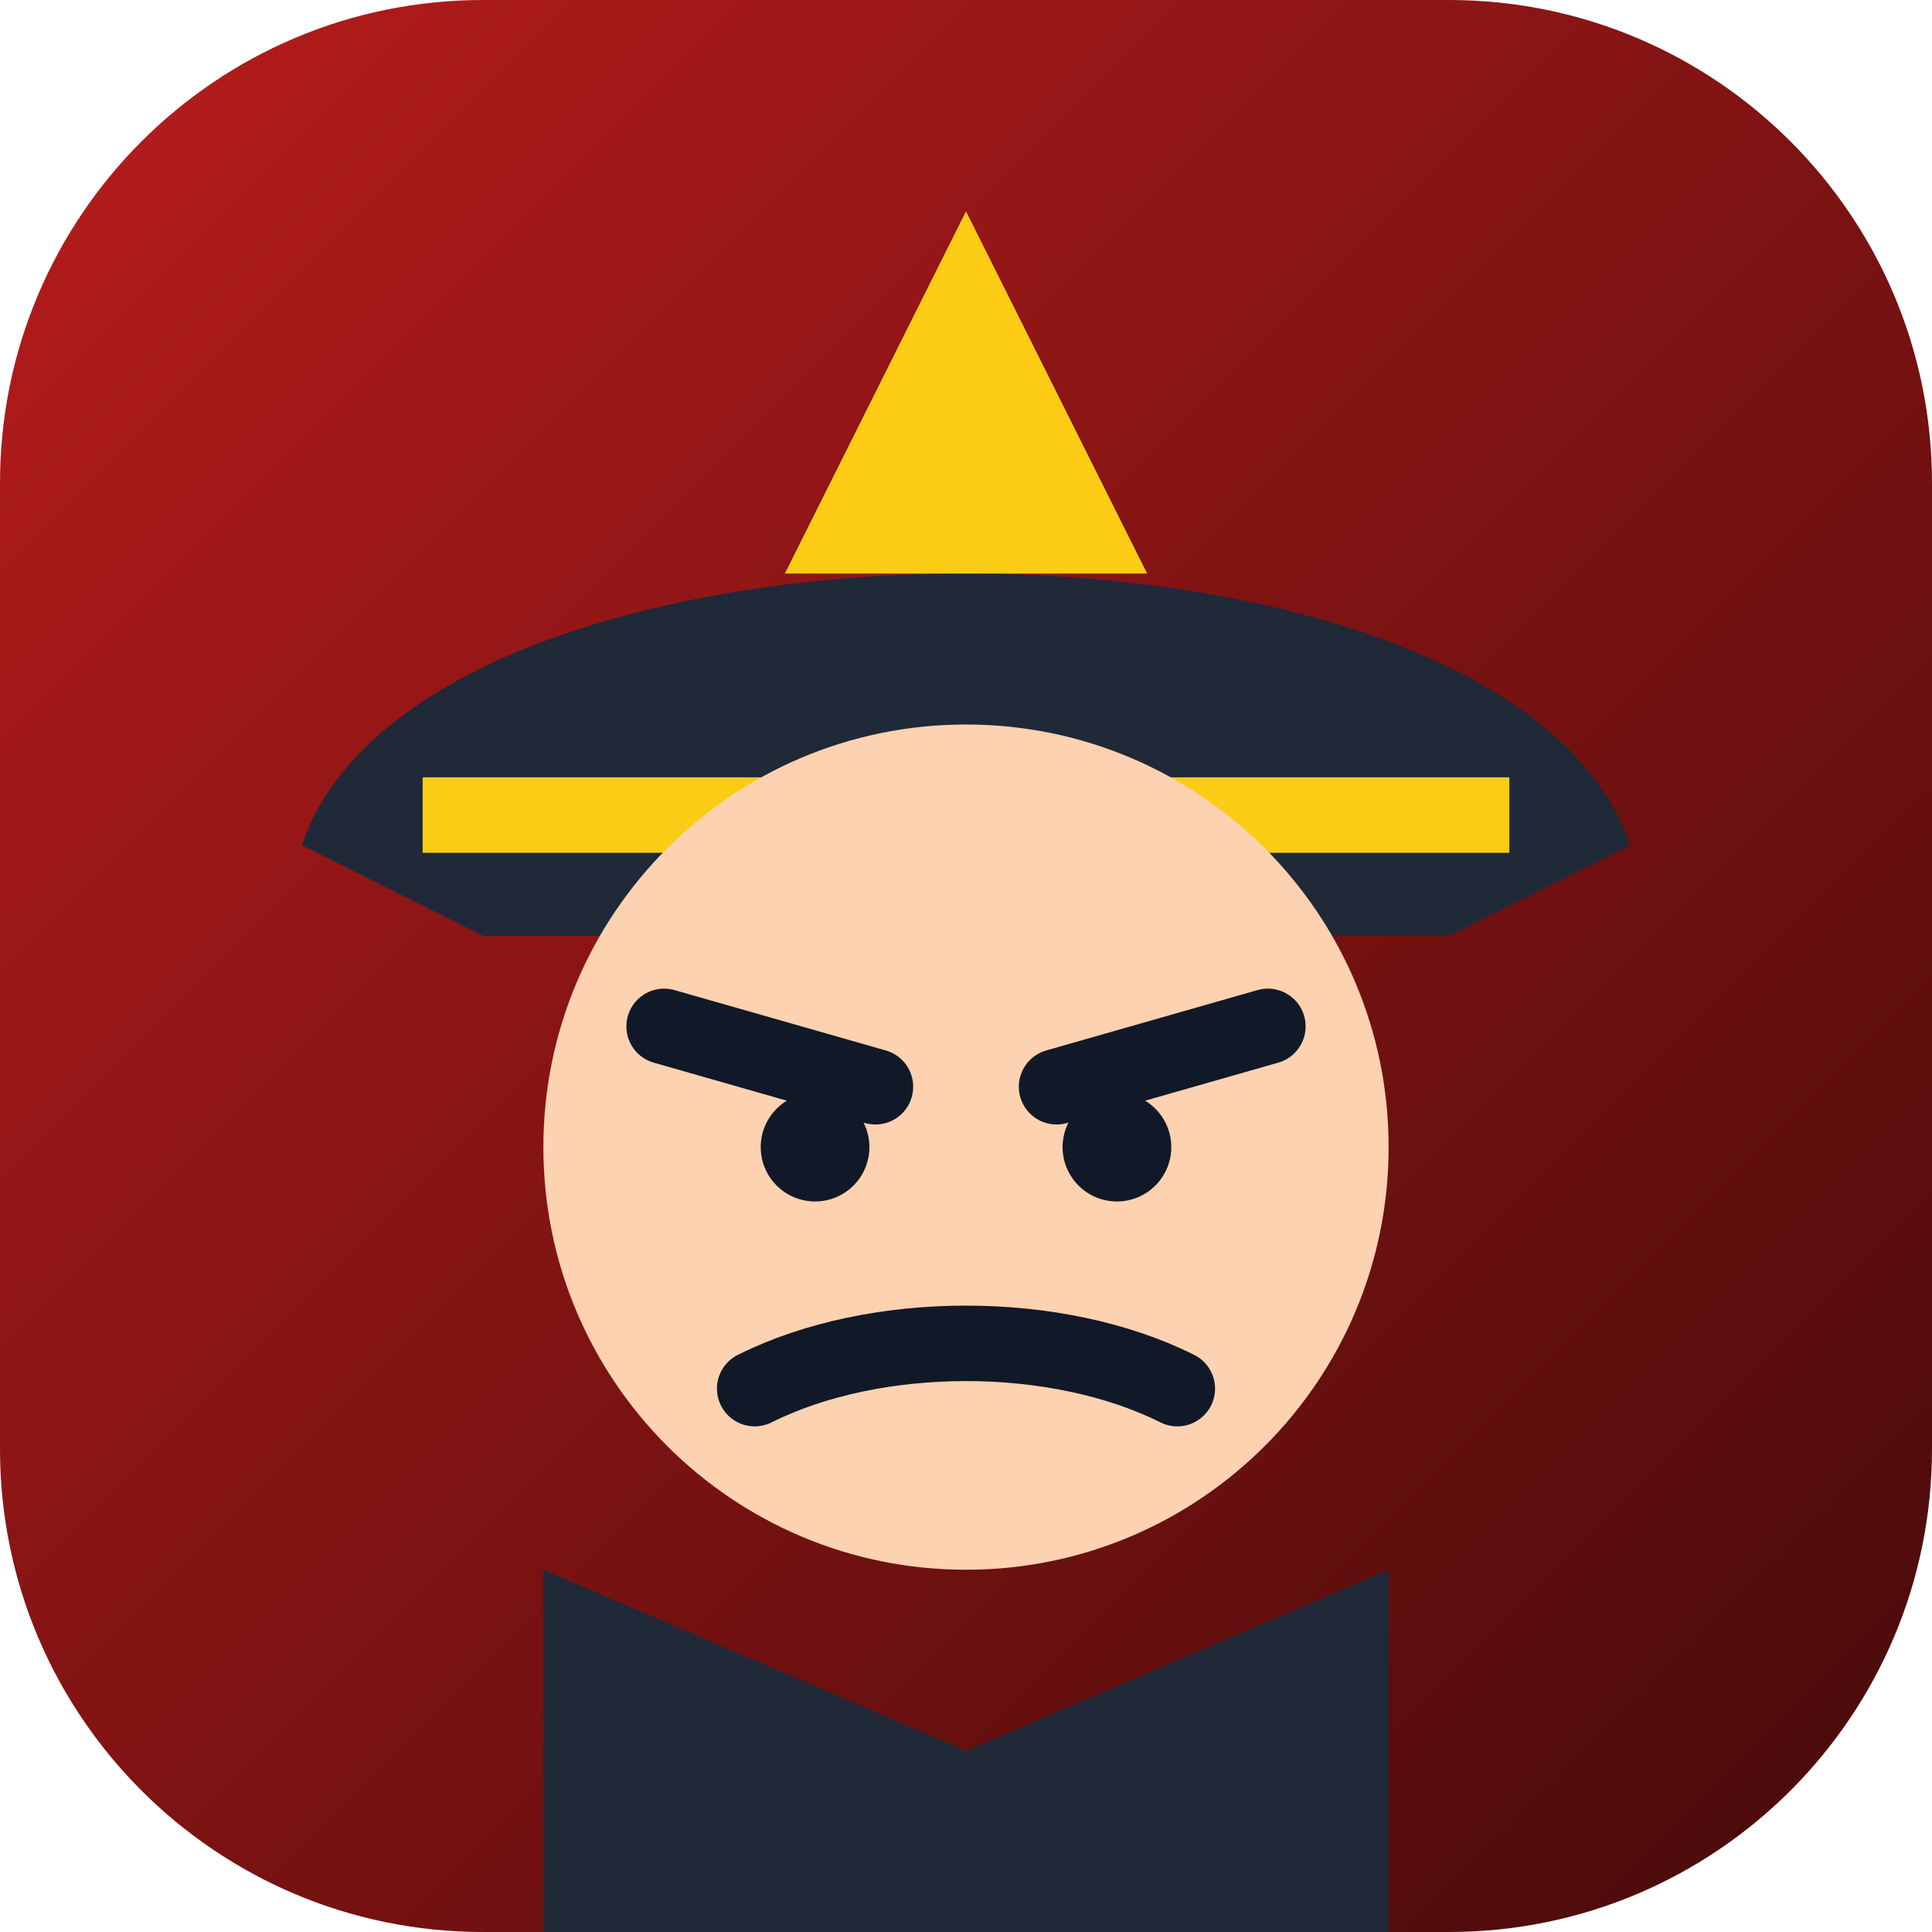
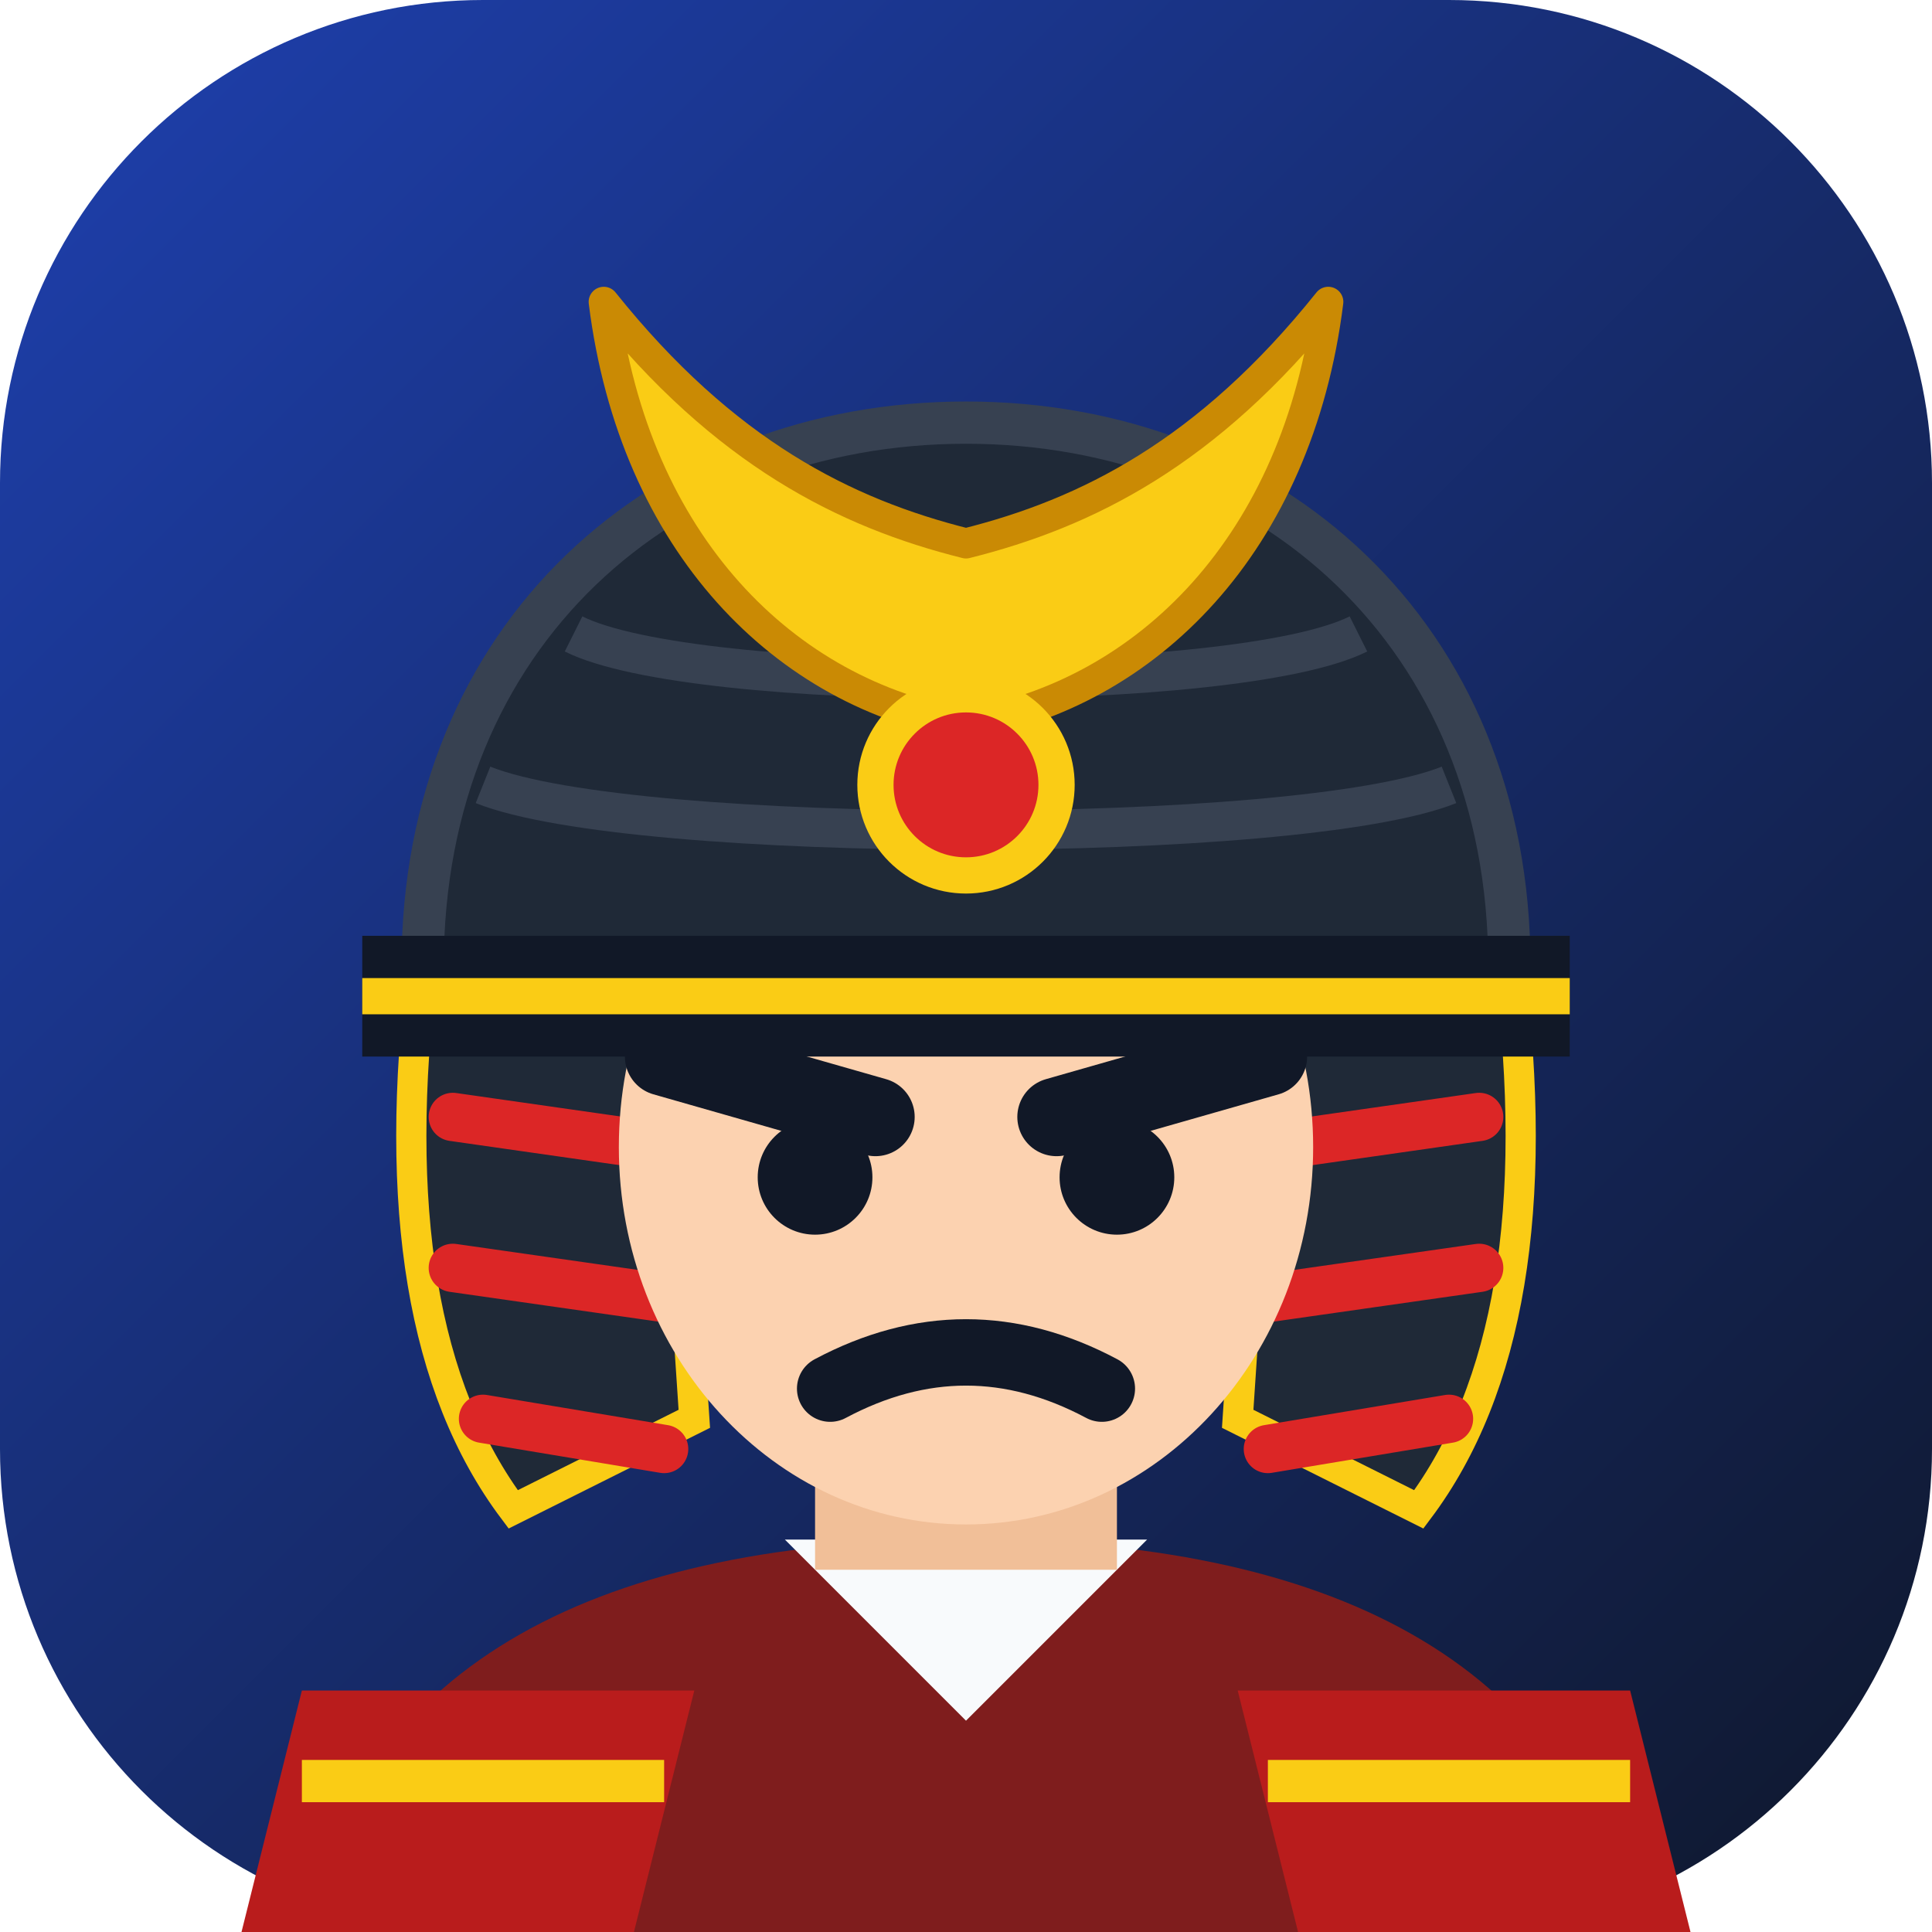
<svg xmlns="http://www.w3.org/2000/svg" viewBox="0 0 64 64" role="img" aria-label="Samurái">
  <defs>
    <linearGradient id="bg" x1="0" y1="0" x2="1" y2="1">
-       <stop offset="0" stop-color="#b91c1c" />
-       <stop offset="1" stop-color="#450a0a" />
+       <stop offset="0" stop-color="#1e40af" />
+       <stop offset="1" stop-color="#0f172a" />
    </linearGradient>
  </defs>
  <rect width="64" height="64" rx="16" fill="url(#bg)" />
-   <path d="M10 28c4-12 40-12 44 0l-6 3H16z" fill="#1f2937" />
-   <path d="M32 7l-6 12h12z" fill="#facc15" />
-   <path d="M14 27h36" stroke="#facc15" stroke-width="2.5" />
-   <circle cx="32" cy="38" r="14" fill="#fcd2b0" />
-   <path d="M22 34l7 2M42 34l-7 2" stroke="#111827" stroke-width="2.5" stroke-linecap="round" />
-   <circle cx="27" cy="38" r="1.8" fill="#111827" />
-   <circle cx="37" cy="38" r="1.8" fill="#111827" />
-   <path d="M25 46c4-2 10-2 14 0" stroke="#111827" stroke-width="2.5" fill="none" stroke-linecap="round" />
-   <path d="M18 52l14 6 14-6v12H18z" fill="#1f2937" />
+   <path d="M10 64c2-9 10-13 22-13s20 4 22 13z" fill="#7f1d1d" />
+   <path d="M10 56h13l-2 8H8zM54 56H41l2 8h13z" fill="#b91c1c" />
+   <path d="M10 59h12M42 59h12" stroke="#facc15" stroke-width="1.4" />
+   <path d="M26 51l6 6 6-6" fill="#f8fafc" />
+   <path d="M27 46v6h10v-6" fill="#f1bf98" />
+   <path d="M14 32c-1 8 0 14 3 18l6-3-1-15zM50 32c1 8 0 14-3 18l-6-3 1-15z" fill="#1f2937" stroke="#facc15" stroke-width="1" />
+   <path d="M15 37l7 1M15 42l7 1M16 47l6 1M49 37l-7 1M49 42l-7 1M48 47l-6 1" stroke="#dc2626" stroke-width="1.6" stroke-linecap="round" />
+   <ellipse cx="32" cy="38" rx="11.5" ry="12.5" fill="#fcd2b0" />
+   <path d="M22 35l7 2M42 35l-7 2" stroke="#111827" stroke-width="2.6" stroke-linecap="round" />
+   <circle cx="27" cy="39" r="1.9" fill="#111827" />
+   <circle cx="37" cy="39" r="1.9" fill="#111827" />
+   <path d="M27.5 46c3-1.6 6-1.6 9 0" stroke="#111827" stroke-width="2.2" fill="none" stroke-linecap="round" />
+   <path d="M14 32c0-11 8-18 18-18s18 7 18 18z" fill="#1f2937" />
+   <path d="M14 32c0-11 8-18 18-18s18 7 18 18" stroke="#374151" stroke-width="1.4" fill="none" />
+   <path d="M19 21c4 2 22 2 26 0M16 26c5 2 27 2 32 0" stroke="#374151" stroke-width="1.3" fill="none" />
+   <path d="M12 31h40v4H12z" fill="#111827" />
+   <path d="M12 33h40" stroke="#facc15" stroke-width="1.2" />
+   <path d="M32 24c-6-1-11-6-12-14 4 5 8 7 12 8 4-1 8-3 12-8-1 8-6 13-12 14z" fill="#facc15" stroke="#ca8a04" stroke-width="1" stroke-linejoin="round" />
+   <circle cx="32" cy="26" r="3" fill="#dc2626" stroke="#facc15" stroke-width="1.2" />
</svg>
